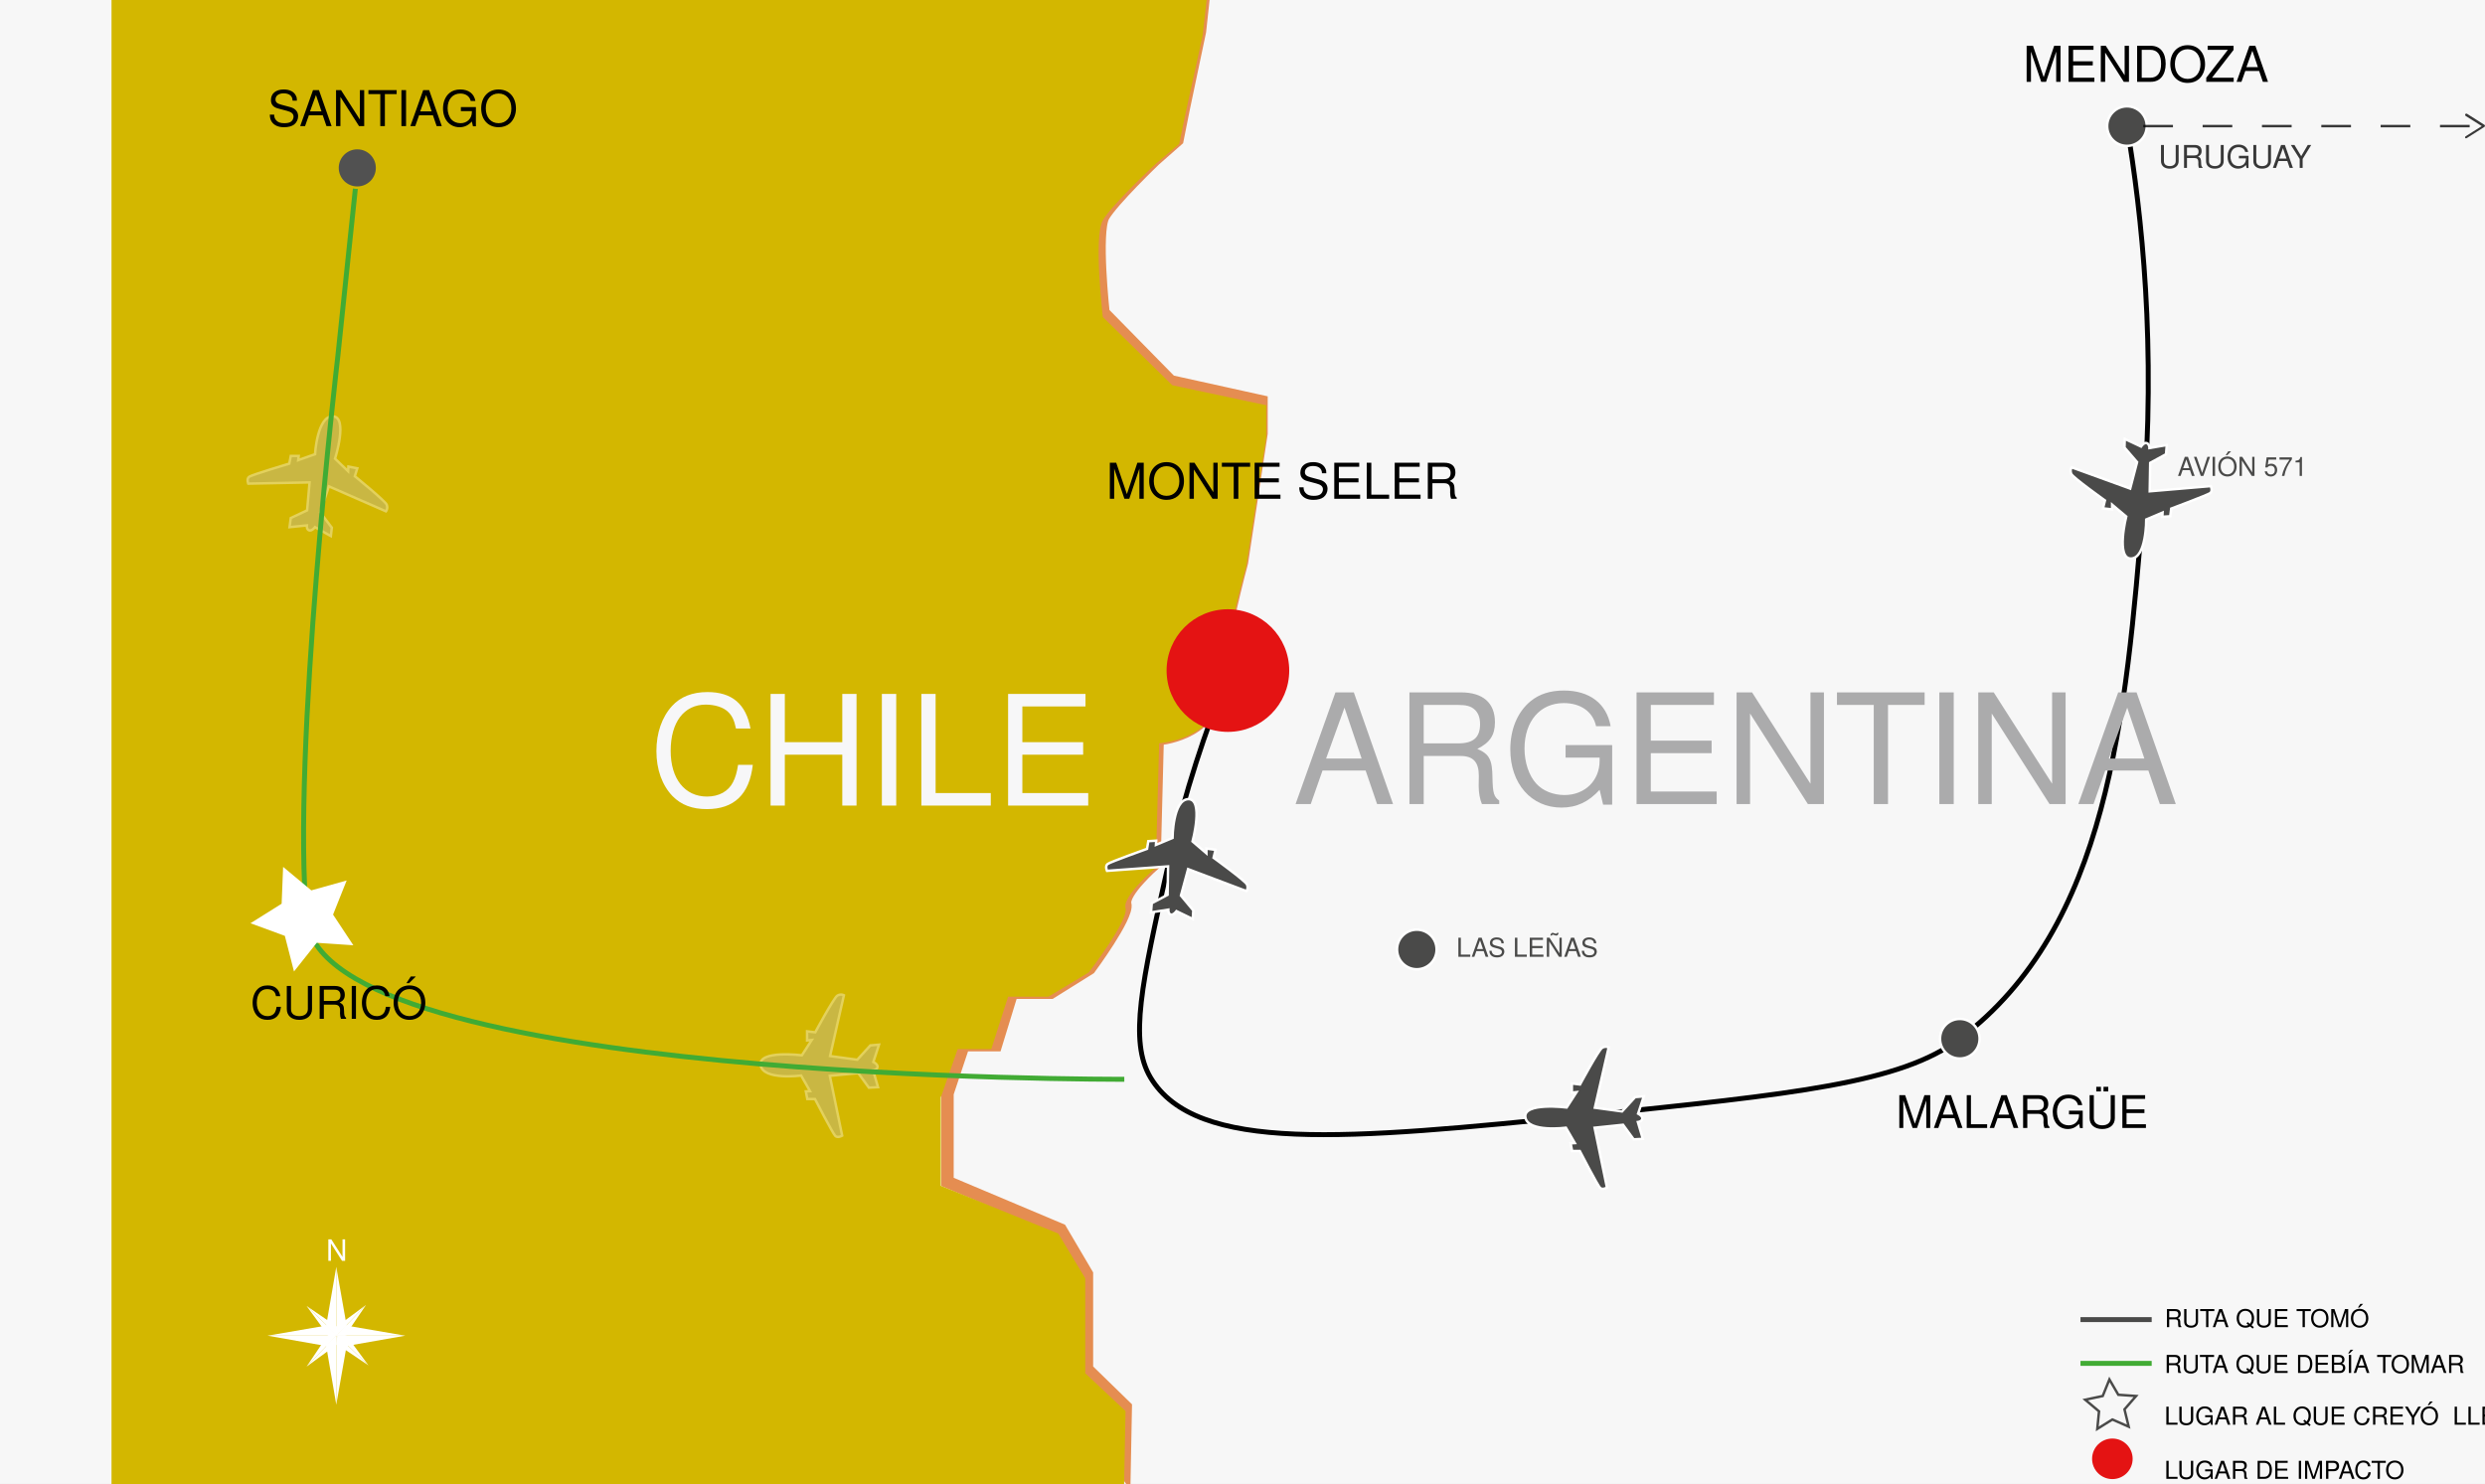
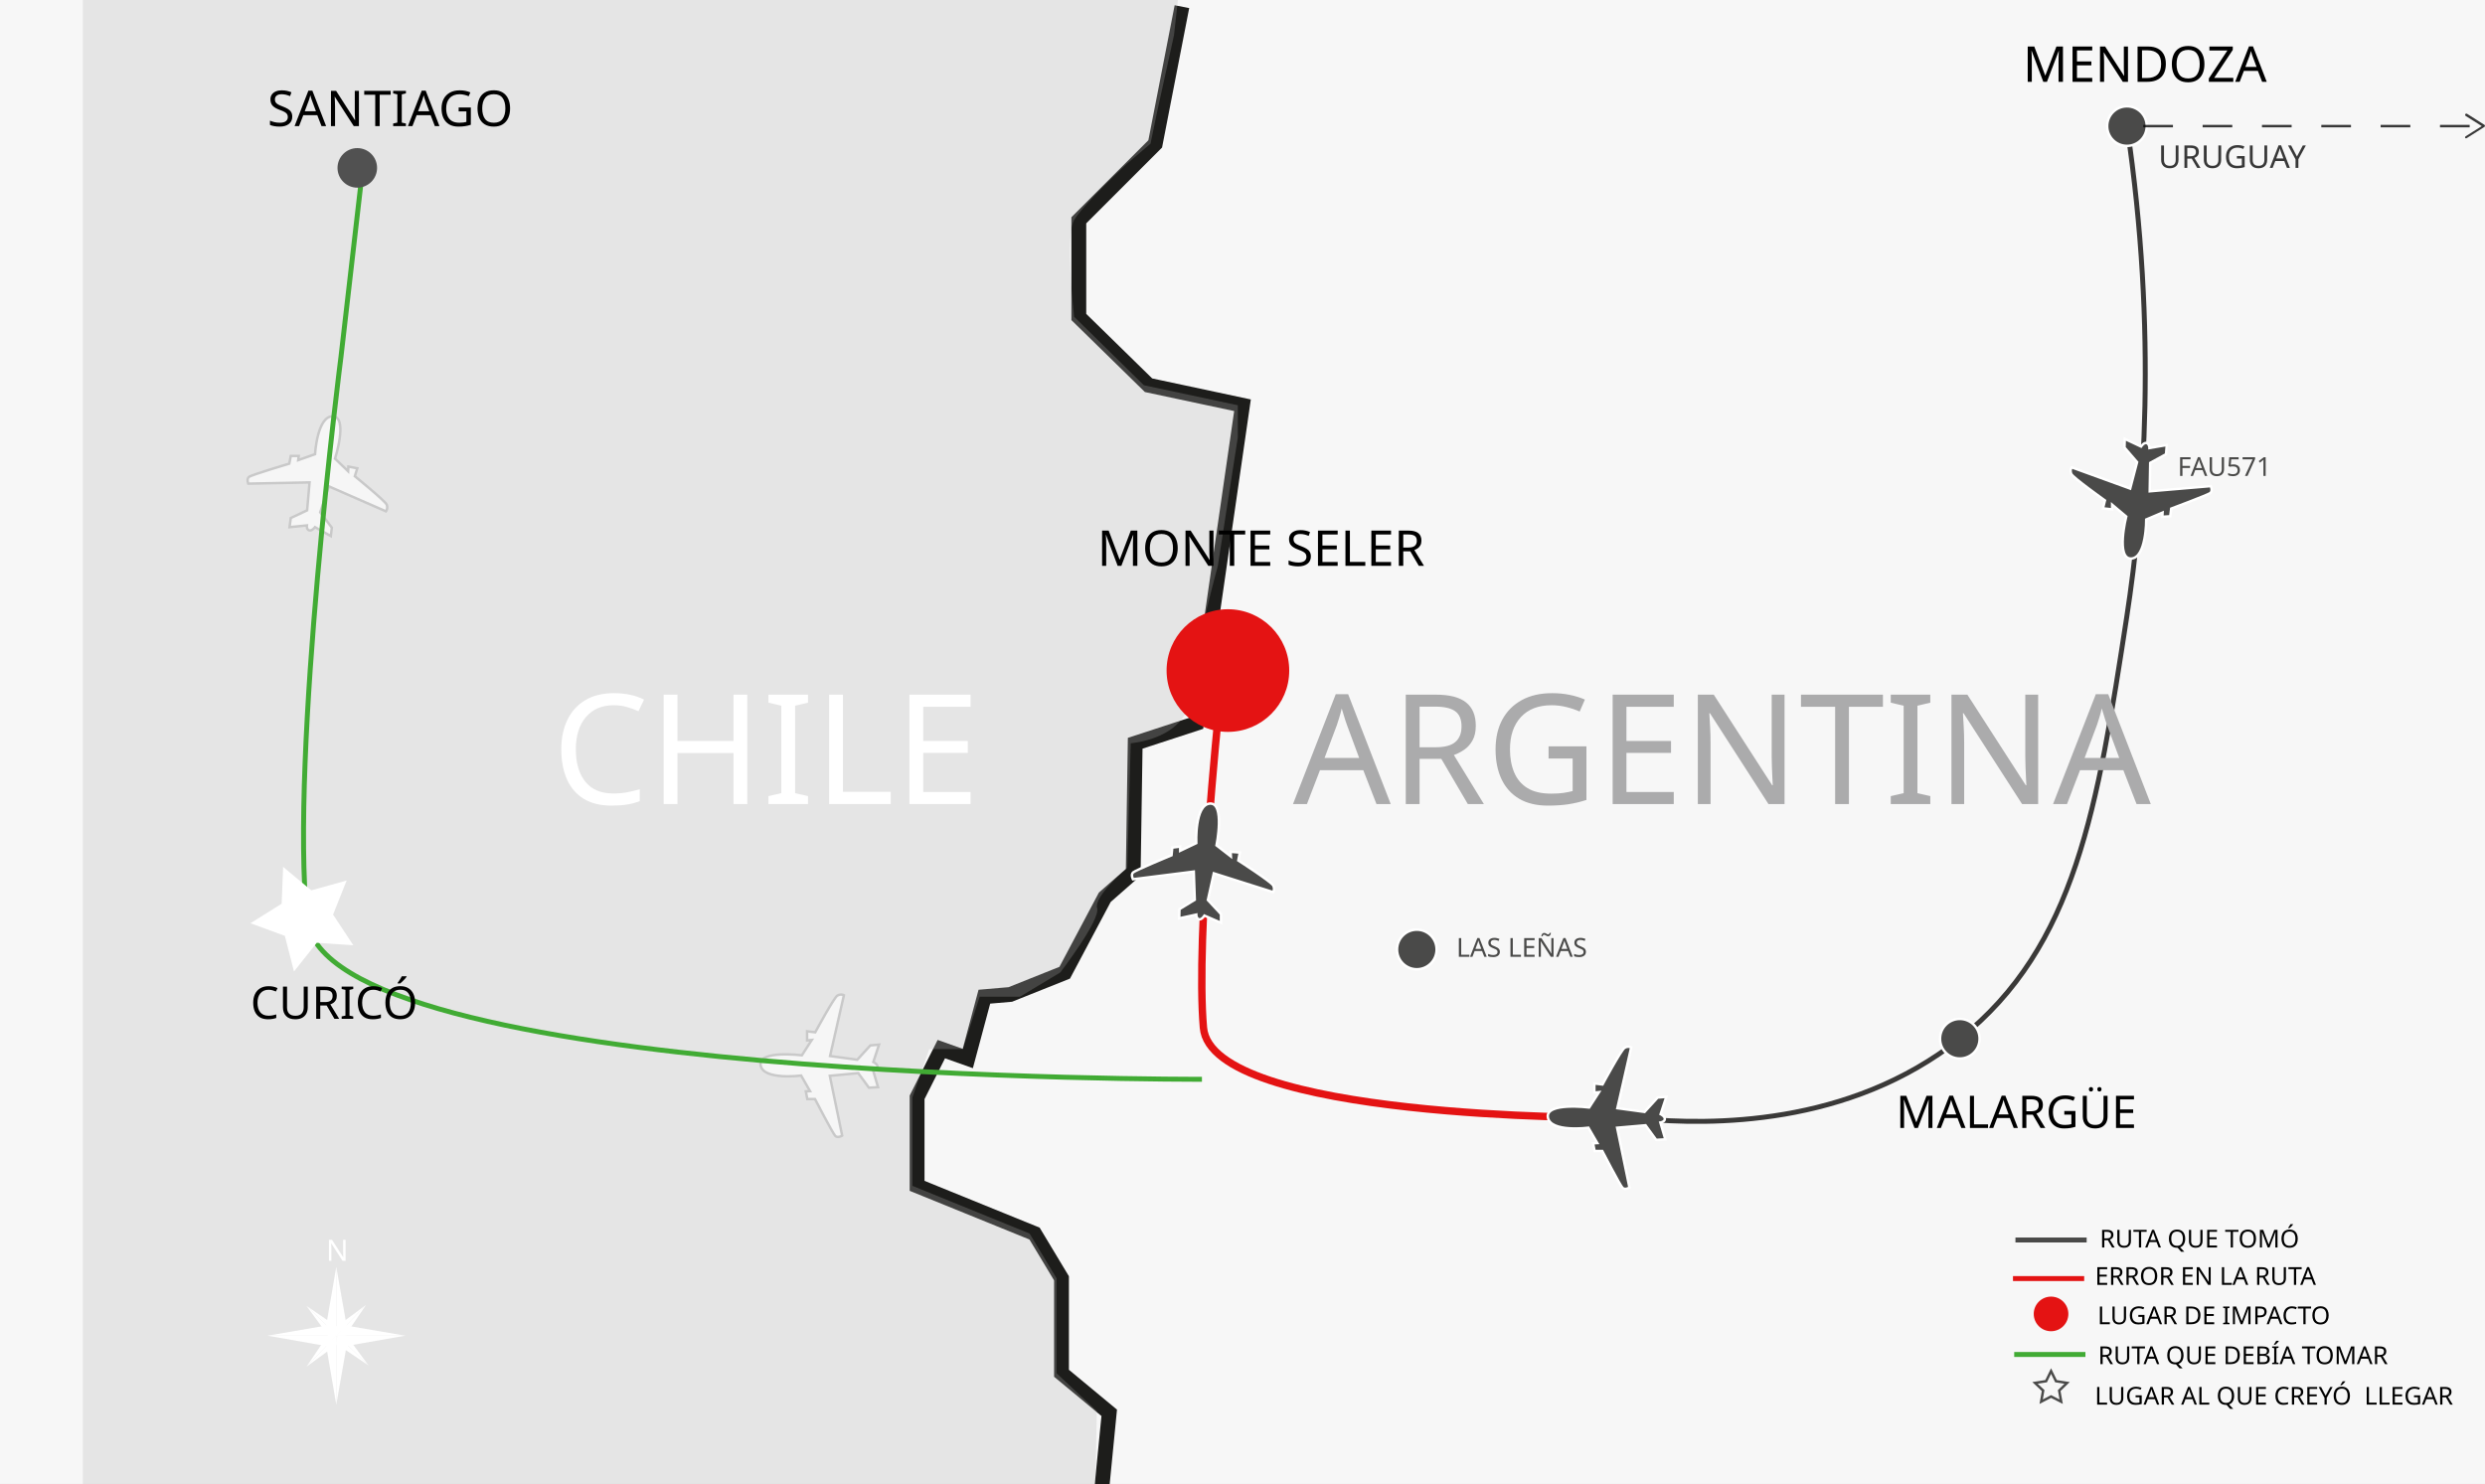
<svg xmlns="http://www.w3.org/2000/svg" version="1.1" x="0px" y="0px" viewBox="0 0 1005 600" style="enable-background:new 0 0 1005 600;" xml:space="preserve">
  <style type="text/css">
	.st0{fill:#F7F7F7;}
- 	.st1{fill:none;stroke:#000000;stroke-width:2;stroke-miterlimit:10;}
- 	.st2{fill:none;stroke:#E58D51;stroke-width:5;stroke-miterlimit:10;}
- 	.st3{fill:#D3B700;}
- 	.st4{font-family:'Helvetica';}
+ 	.st1{fill:none;stroke:#1D1D1B;stroke-width:6;stroke-miterlimit:10;}
+ 	.st2{fill:none;stroke:#3A3938;stroke-width:2;stroke-miterlimit:10;}
+ 	.st3{opacity:0.26;fill:#B2B2B2;}
+ 	.st4{font-family:'HelveticaLTStd-Light';}
	.st5{font-size:19.983px;}
- 	.st6{fill:#F7F7F8;}
- 	.st7{font-size:61.974px;}
- 	.st8{fill:#ABABAC;}
- 	.st9{fill:#E41313;}
- 	.st10{font-size:18.211px;}
- 	.st11{fill:none;stroke:#4A4A49;stroke-width:2;stroke-miterlimit:10;}
- 	.st12{fill:none;stroke:#41AB34;stroke-width:2;stroke-miterlimit:10;}
+ 	.st6{fill:#FFFFFF;}
+ 	.st7{font-family:'HelveticaLTStd-Roman';}
+ 	.st8{font-size:61.974px;}
+ 	.st9{fill:#ABABAC;}
+ 	.st10{font-family:'MyriadPro-Regular';}
+ 	.st11{font-size:18.211px;}
+ 	.st12{fill:none;stroke:#4A4A49;stroke-width:2;stroke-miterlimit:10;}
	.st13{font-size:10px;}
- 	.st14{fill:none;stroke:#4A4A49;stroke-miterlimit:10;}
- 	.st15{fill:#4A4A49;}
- 	.st16{font-size:10.583px;}
- 	.st17{fill:none;}
- 	.st18{fill:#FFFFFF;}
- 	.st19{font-size:11.887px;}
- 	.st20{fill:#4A4A49;stroke:#FFFFFF;stroke-miterlimit:10;}
- 	.st21{opacity:0.36;fill:#B8B8B9;stroke:#FFFFFF;stroke-miterlimit:10;}
- 	.st22{fill:#515151;stroke:#D3B700;stroke-miterlimit:10;}
- 	.st23{opacity:0.77;}
- 	.st24{fill:none;stroke:#000000;stroke-miterlimit:10;stroke-dasharray:12,12;}
- 	.st25{font-size:12.756px;}
+ 	.st14{fill:none;stroke:#E41313;stroke-width:2;stroke-miterlimit:10;}
+ 	.st15{fill:none;stroke:#41AB34;stroke-width:2;stroke-miterlimit:10;}
+ 	.st16{fill:none;stroke:#4A4A49;stroke-miterlimit:10;}
+ 	.st17{fill:#4A4A49;}
+ 	.st18{font-size:10.583px;}
+ 	.st19{fill:#E41313;}
+ 	.st20{fill:none;}
+ 	.st21{font-size:11.887px;}
+ 	.st22{fill:#4A4A49;stroke:#FFFFFF;stroke-miterlimit:10;}
+ 	.st23{opacity:0.64;fill:#FFFFFF;stroke:#B8B8B9;stroke-miterlimit:10;}
+ 	.st24{fill:none;stroke:#E41313;stroke-width:3;stroke-miterlimit:10;}
+ 	.st25{fill:#515151;}
+ 	.st26{opacity:0.77;}
+ 	.st27{fill:none;stroke:#000000;stroke-miterlimit:10;stroke-dasharray:12,12;}
+ 	.st28{font-size:12.756px;}
</style>
  <g id="Capa_1">
    <rect class="st0" width="1005" height="600" />
  </g>
  <g id="Capa_2">
-     <path class="st1" d="M860.2,51c6,35.6,11.9,89.4,6.5,154.2c-7,85-14,169.8-74.1,214.9c-24,18-66.4,22.3-151.1,31   c-97.2,9.9-157.8,15.4-176.2-15.3c-8.8-14.8-3.5-38.3,7-85.3c7-31.2,15.9-56.4,22.9-74" />
-     <path class="st2" d="M473.5,154.2l-27.2-27.7c0,0-3.6-32.5,0-39.1C450,81,467,64.7,467,64.7l9.2-8.1l2.6-13l6.5-30.9L487-3   c-12.2,7.7-26.3,12-38.1,20.4c-2.5,1.8-4.9,0.8-6.2-1.2c-5.9,10-7.4,22.7-10.3,33.6c-5,18.7-13.5,36.8-22.1,54.1   c-9.2,18.4-19.6,36.3-29.6,54.2c-38.1,68-44.7,146.7-49.2,222.9c-2,33.3-5.8,67.1-3.5,100.5c1,15.6,3.7,31.6,10.7,45.7   c6.8,13.7,17.1,23.4,31,29.6c25.9,11.5,57.1,11.6,79,31.3c2.4,2.2,4.4,4.4,6.1,6.8l0.5-25.9l-15.7-15.3v-38.4L429,497.3L383.2,478   v-35.8l6.5-19.5h13.1l6.5-21.2h15.7l15.7-9.8c0,0,15.7-21.2,14.4-26c-1.3-4.9,11.8-16.3,11.8-16.3l1.3-50.4c0,0,22.1-1.6,23.5-19.5   c1.4-17.9,10.6-52.1,10.6-52.1l7.9-52.1v-13L473.5,154.2z" />
-     <path class="st3" d="M455.2,570.7l-16.3-15.3V517l-10.9-18.1l-47.5-19.3v-35.8l6.8-19.5h13.6l6.8-21.2H424l16.3-9.8   c0,0,16.3-21.2,14.9-26c-1.4-4.9,12.2-16.3,12.2-16.3l1.4-50.4c0,0,22.9-1.6,24.3-19.5S504,229,504,229l8.1-52.1v-13l-38-8.1   L446,128.2c0,0-3.8-32.5,0-39.1c3.8-6.5,21.4-22.8,21.4-22.8l9.5-8.1l2.7-13l6.8-30.9l3.6-32.4l-444.9-8v637.3h409.3L455.2,570.7z" />
+     <polyline class="st1" points="478,2.7 467.2,58.2 436.3,89.1 436.3,128.2 464.5,155.8 502.5,163.9 483.9,292.5 459.1,300.6    458.3,352.8 446.8,362.9 430.6,393.4 408.6,402.2 398.1,403.1 391.4,428.1 380.7,424.3 370.9,443.8 370.9,479.6 418.4,498.9    429.3,517 429.3,555.4 448.6,571.4 444.7,611.1  " />
+     <path class="st2" d="M664.1,452.5c27.2,2.5,83.5,3.3,128.5-32.4c47-37.3,55.7-93.9,67.5-170.5c7.1-46.4,12.5-114.9,0.1-198.6" />
+     <path class="st3" d="M443.6,570.7l-16.3-15.3V517l-10.9-18.1L369,479.6v-35.8l6.8-19.5h13.6l6.8-21.2h16.3l16.3-9.8   c0,0,16.3-21.2,14.9-26c-1.4-4.9,12.2-16.3,12.2-16.3l1.4-50.4c0,0,22.9-1.6,24.3-19.5s10.9-52.1,10.9-52.1l8.1-52.1v-13l-38-8.1   l-28.2-27.7c0,0-3.8-32.5,0-39.1c3.8-6.5,21.4-22.8,21.4-22.8l9.5-8.1l2.7-13l6.8-30.9l3.6-32.4l-444.9-8v637.3h409.3L443.6,570.7z   " />
    <g>
      <text transform="matrix(1 0 0 1 108.1692 51.0003)" class="st4 st5">SANTIAGO</text>
    </g>
    <g>
-       <text transform="matrix(1 0 0 1 447.3534 201.7146)" class="st4 st5">MONTE SELER</text>
+       <text transform="matrix(1 0 0 1 443.782 228.8574)" class="st4 st5">MONTE SELER</text>
    </g>
    <g>
-       <text transform="matrix(1 0 0 1 262.5005 325.8151)" class="st6 st4 st7">CHILE</text>
+       <text transform="matrix(1 0 0 1 223.2148 325.1955)" class="st6 st7 st8">CHILE</text>
    </g>
-     <text transform="matrix(1 0 0 1 522.917 325.1959)" class="st8 st4 st7">ARGENTINA</text>
-     <text transform="matrix(1 0 0 1 818.1266 33.0849)" class="st4 st5">MENDOZA</text>
-     <circle class="st9" cx="496.6" cy="271.2" r="24.8" />
+     <text transform="matrix(1 0 0 1 522.917 325.1959)" class="st9 st7 st8">ARGENTINA</text>
    <g>
-       <text transform="matrix(1 0 0 1 766.7748 456.1982)" class="st4 st10">MALARGÜE</text>
+       <text transform="matrix(1 0 0 1 818.1266 33.0849)" class="st4 st5">MENDOZA</text>
    </g>
-     <line class="st11" x1="841.4" y1="533.7" x2="870.2" y2="533.7" />
-     <line class="st12" x1="841.4" y1="551.4" x2="870.2" y2="551.4" />
-     <text transform="matrix(1 0 0 1 875.4323 536.7415)" class="st4 st13">RUTA QUE TOMÓ</text>
-     <text transform="matrix(1 0 0 1 875.3288 598.0974)" class="st4 st13">LUGAR DE IMPACTO</text>
-     <text transform="matrix(1 0 0 1 875.3288 555.2786)" class="st4 st13">RUTA QUE DEBÍA TOMAR</text>
-     <text transform="matrix(1 0 0 1 875.3288 576.2112)" class="st4 st13">LUGAR AL QUE CREYÓ  LLEGAR</text>
-     <polygon class="st14" points="860.9,577 854.3,574.1 848.2,577.9 848.9,570.8 843.3,566.1 850.4,564.6 853.1,557.9 856.7,564.1    863.9,564.6 859.2,570  " />
-     <text transform="matrix(1 0 0 1 880.6582 192.47)" class="st15 st4 st16">AVIÓN 571</text>
-     <circle class="st9" cx="854.3" cy="590" r="8.2" />
-     <line class="st17" x1="1074.6" y1="279" x2="1074.9" y2="278.2" />
-     <line class="st17" x1="1087.7" y1="238.7" x2="1087.7" y2="238.5" />
+     <g>
+       <text transform="matrix(1 0 0 1 766.7748 456.1982)" class="st10 st11">MALARGÜE</text>
+     </g>
+     <line class="st12" x1="815.1" y1="501.5" x2="843.9" y2="501.5" />
+     <text transform="matrix(1 0 0 1 849.176 504.5403)" class="st7 st13">RUTA QUE TOMÓ</text>
+     <g>
+       <line class="st14" x1="814.1" y1="517.1" x2="842.9" y2="517.1" />
+       <text transform="matrix(1 0 0 1 847.2517 519.6476)" class="st7 st13">ERROR EN LA RUTA</text>
+     </g>
+     <g>
+       <line class="st15" x1="814.6" y1="547.8" x2="843.4" y2="547.8" />
+       <text transform="matrix(1 0 0 1 848.5014 551.699)" class="st7 st13">RUTA QUE DEBÍA TOMAR</text>
+     </g>
+     <text transform="matrix(1 0 0 1 847.1755 568.0824)" class="st7 st13">LUGAR AL QUE CREYÓ  LLEGAR</text>
+     <polygon class="st16" points="833.6,566.9 829.5,564.8 825.5,566.9 826.3,562.4 823,559.3 827.5,558.6 829.5,554.5 831.5,558.6    836,559.3 832.8,562.4  " />
+     <text transform="matrix(1 0 0 1 880.6582 192.47)" class="st17 st4 st18">FAU571</text>
+     <g>
+       <text transform="matrix(1 0 0 1 848.2897 535.5629)" class="st7 st13">LUGAR DE IMPACTO</text>
+       <circle class="st19" cx="829.5" cy="531.4" r="7" />
+     </g>
+     <line class="st20" x1="1074.6" y1="279" x2="1074.9" y2="278.2" />
+     <line class="st20" x1="1087.7" y1="238.7" x2="1087.7" y2="238.5" />
    <g>
      <g>
-         <polygon class="st18" points="136,540.2 135.9,536.7 148,527.8    " />
-         <polygon class="st18" points="136,540.2 139.6,540.2 148,527.8    " />
+         <polygon class="st6" points="136,540.2 135.9,536.7 148,527.8    " />
+         <polygon class="st6" points="136,540.2 139.6,540.2 148,527.8    " />
      </g>
      <g>
-         <polygon class="st18" points="136,540.2 136.2,543.8 124,552.7    " />
-         <polygon class="st18" points="136,540.2 132.4,540.2 124,552.7    " />
+         <polygon class="st6" points="136,540.2 136.2,543.8 124,552.7    " />
+         <polygon class="st6" points="136,540.2 132.4,540.2 124,552.7    " />
      </g>
      <g>
-         <polygon class="st18" points="136.5,540.2 132.9,540.4 124,528.2    " />
-         <polygon class="st18" points="136.5,540.2 136.5,536.7 124,528.2    " />
+         <polygon class="st6" points="136.5,540.2 132.9,540.4 124,528.2    " />
+         <polygon class="st6" points="136.5,540.2 136.5,536.7 124,528.2    " />
      </g>
      <g>
-         <polygon class="st18" points="136.5,540.2 140.1,540.1 149,552.2    " />
-         <polygon class="st18" points="136.5,540.2 136.5,543.8 149,552.2    " />
+         <polygon class="st6" points="136.5,540.2 140.1,540.1 149,552.2    " />
+         <polygon class="st6" points="136.5,540.2 136.5,543.8 149,552.2    " />
      </g>
      <g>
-         <polygon class="st18" points="136,540.2 131.9,536.2 136,512.4    " />
-         <polygon class="st18" points="136,540.2 140.2,536.2 136,512.4    " />
+         <polygon class="st6" points="136,540.2 131.9,536.2 136,512.4    " />
+         <polygon class="st6" points="136,540.2 140.2,536.2 136,512.4    " />
      </g>
      <g>
-         <polygon class="st18" points="136,540.2 140.2,544.2 136,568.1    " />
-         <polygon class="st18" points="136,540.2 131.9,544.2 136,568.1    " />
+         <polygon class="st6" points="136,540.2 140.2,544.2 136,568.1    " />
+         <polygon class="st6" points="136,540.2 131.9,544.2 136,568.1    " />
      </g>
      <g>
-         <polygon class="st18" points="136,540.2 132,544.4 108.2,540.2    " />
-         <polygon class="st18" points="136,540.2 132,536.1 108.2,540.2    " />
+         <polygon class="st6" points="136,540.2 132,544.4 108.2,540.2    " />
+         <polygon class="st6" points="136,540.2 132,536.1 108.2,540.2    " />
      </g>
      <g>
-         <polygon class="st18" points="136,540.2 140,536.1 163.9,540.2    " />
-         <polygon class="st18" points="136,540.2 140,544.4 163.9,540.2    " />
+         <polygon class="st6" points="136,540.2 140,536.1 163.9,540.2    " />
+         <polygon class="st6" points="136,540.2 140,544.4 163.9,540.2    " />
      </g>
    </g>
    <g>
-       <text transform="matrix(1 0 0 1 131.8815 509.9145)" class="st18 st4 st19">N</text>
+       <text transform="matrix(1 0 0 1 131.8815 509.9145)" class="st6 st10 st21">N</text>
    </g>
-     <path class="st20" d="M869.4,198.7l24.7-2.1c0,0,0.9,1.9-0.2,2.8c-1.1,0.8-15.8,6.3-15.8,6.3l-0.4,3.1l-3.2,0.2l0.1-1.7l-6.6,2.8   c0,0,0.1,15.5-6.1,15.8c-6.3,0.2-2-17-2-17l-5.7-4.8l0,1.9l-3.7-0.4l0.8-3.2c0,0-12.9-9.2-13.6-10.7c-0.7-1.5,0.1-2.7,0.1-2.7   l23.7,8.6l2.8-10.7l-5.1-5.9l0.1-3.5l6.6,3.1c0,0,1.2-1.8,2.3-1.4s1.1,2,1.1,2l7-1.2l-0.3,3.7l-6.4,3.5L869.4,198.7z" />
-     <path class="st20" d="M644.9,456.1l5,24.2c0,0-1.8,1.1-2.8,0.1c-1-1-8.2-14.9-8.2-14.9l-3.1,0l-0.6-3.1l1.7-0.1l-3.6-6.2   c0,0-15.4,2-16.4-4.2c-1-6.2,16.7-4,16.7-4l4-6.2l-1.9,0.2l0-3.7l3.3,0.4c0,0,7.5-13.9,8.9-14.8c1.4-0.9,2.7-0.2,2.7-0.2L645,448   l11,1.5l5.3-5.8l3.5-0.3l-2.3,7c0,0,1.9,0.9,1.7,2.1c-0.2,1.1-1.8,1.3-1.8,1.3l2,6.8l-3.7,0.2l-4.3-5.9L644.9,456.1z" />
-     <path class="st21" d="M335.6,435.1l5,24.2c0,0-1.8,1.1-2.8,0.1c-1-1-8.2-14.9-8.2-14.9l-3.1,0l-0.6-3.1l1.7-0.1L324,435   c0,0-15.4,2-16.4-4.2c-1-6.2,16.7-4,16.7-4l4-6.2l-1.9,0.2l0-3.7l3.3,0.4c0,0,7.5-13.9,8.9-14.8c1.4-0.9,2.7-0.2,2.7-0.2l-5.6,24.6   l11,1.5l5.3-5.8l3.5-0.3l-2.3,7c0,0,1.9,0.9,1.7,2.1c-0.2,1.1-1.8,1.3-1.8,1.3l2,6.8l-3.7,0.2l-4.3-5.9L335.6,435.1z" />
-     <path class="st21" d="M125.2,195.1l-24.8,0.5c0,0-0.8-2,0.4-2.8s16.2-5.3,16.2-5.3l0.6-3.1l3.2,0l-0.2,1.7l6.8-2.4   c0,0,0.9-15.5,7.2-15.3c6.3,0.2,0.9,17.1,0.9,17.1l5.3,5.1l0.1-1.9l3.6,0.7l-1,3.2c0,0,12.3,10,12.9,11.5c0.6,1.6-0.3,2.7-0.3,2.7   L133,196.7l-3.5,10.5l4.7,6.2l-0.4,3.4l-6.4-3.6c0,0-1.3,1.7-2.4,1.3c-1.1-0.4-0.9-2-0.9-2l-7,0.7l0.5-3.7l6.6-3.1L125.2,195.1z" />
-     <path class="st20" d="M472.4,350.4l-24.7,1.8c0,0-0.9-2,0.3-2.8c1.1-0.8,15.9-6.1,15.9-6.1l0.5-3.1l3.2-0.2l-0.1,1.7l6.7-2.8   c0,0,0.1-15.5,6.4-15.7c6.3-0.1,1.7,17.1,1.7,17.1l5.6,4.8l0-1.9l3.7,0.5l-0.8,3.2c0,0,12.8,9.3,13.5,10.8c0.7,1.5-0.2,2.7-0.2,2.7   l-23.6-8.9l-2.9,10.7l5,6l-0.2,3.5l-6.6-3.2c0,0-1.2,1.7-2.3,1.4c-1.1-0.3-1-2-1-2l-7,1.1l0.3-3.7l6.4-3.4L472.4,350.4z" />
-     <circle class="st20" cx="573" cy="384" r="8" />
-     <circle class="st20" cx="792.6" cy="420.1" r="8" />
-     <circle class="st20" cx="860.2" cy="51" r="8" />
-     <path class="st12" d="M454.7,436.5c0,0-324.2,1.3-330.6-64.7c-6.4-66,12.5-227.5,12.5-227.5l8-76.4" />
-     <polygon class="st18" points="142.9,382.3 128.1,381.3 118.9,392.9 115.2,378.5 101.3,373.4 113.9,365.5 114.5,350.6 125.9,360.1    140.2,356.1 134.7,369.9  " />
-     <circle class="st22" cx="144.5" cy="67.9" r="8" />
+     <path class="st22" d="M869.4,198.7l24.7-2.1c0,0,0.9,1.9-0.2,2.8c-1.1,0.8-15.8,6.3-15.8,6.3l-0.4,3.1l-3.2,0.2l0.1-1.7l-6.6,2.8   c0,0,0.1,15.5-6.1,15.8c-6.3,0.2-2-17-2-17l-5.7-4.8l0,1.9l-3.7-0.4l0.8-3.2c0,0-12.9-9.2-13.6-10.7c-0.7-1.5,0.1-2.7,0.1-2.7   l23.7,8.6l2.8-10.7l-5.1-5.9l0.1-3.5l6.6,3.1c0,0,1.2-1.8,2.3-1.4s1.1,2,1.1,2l7-1.2l-0.3,3.7l-6.4,3.5L869.4,198.7z" />
+     <path class="st23" d="M335.6,435.1l5,24.2c0,0-1.8,1.1-2.8,0.1c-1-1-8.2-14.9-8.2-14.9l-3.1,0l-0.6-3.1l1.7-0.1L324,435   c0,0-15.4,2-16.4-4.2c-1-6.2,16.7-4,16.7-4l4-6.2l-1.9,0.2l0-3.7l3.3,0.4c0,0,7.5-13.9,8.9-14.8c1.4-0.9,2.7-0.2,2.7-0.2l-5.6,24.6   l11,1.5l5.3-5.8l3.5-0.3l-2.3,7c0,0,1.9,0.9,1.7,2.1c-0.2,1.1-1.8,1.3-1.8,1.3l2,6.8l-3.7,0.2l-4.3-5.9L335.6,435.1z" />
+     <path class="st23" d="M125.2,195.1l-24.8,0.5c0,0-0.8-2,0.4-2.8s16.2-5.3,16.2-5.3l0.6-3.1l3.2,0l-0.2,1.7l6.8-2.4   c0,0,0.9-15.5,7.2-15.3c6.3,0.2,0.9,17.1,0.9,17.1l5.3,5.1l0.1-1.9l3.6,0.7l-1,3.2c0,0,12.3,10,12.9,11.5c0.6,1.6-0.3,2.7-0.3,2.7   L133,196.7l-3.5,10.5l4.7,6.2l-0.4,3.4l-6.4-3.6c0,0-1.3,1.7-2.4,1.3c-1.1-0.4-0.9-2-0.9-2l-7,0.7l0.5-3.7l6.6-3.1L125.2,195.1z" />
+     <circle class="st22" cx="573" cy="384" r="8" />
+     <circle class="st22" cx="792.6" cy="420.1" r="8" />
+     <circle class="st22" cx="860.2" cy="51" r="8" />
+     <path class="st15" d="M486.1,436.5c0,0-354.9,1.3-361.9-64.7s13.7-227.5,13.7-227.5l8.8-76.4" />
+     <path class="st24" d="M649.9,452c0,0-160,0.7-163.2-36.4s6.2-128,6.2-128" />
+     <polygon class="st6" points="142.9,382.3 128.1,381.3 118.9,392.9 115.2,378.5 101.3,373.4 113.9,365.5 114.5,350.6 125.9,360.1    140.2,356.1 134.7,369.9  " />
+     <circle class="st25" cx="144.5" cy="67.9" r="8" />
    <g>
-       <text transform="matrix(1 0 0 1 101.2925 412.0439)" class="st4 st10">CURICÓ</text>
+       <text transform="matrix(1 0 0 1 101.2925 412.0439)" class="st10 st11">CURICÓ</text>
    </g>
-     <g class="st23">
-       <line class="st15" x1="866.8" y1="51" x2="1005" y2="51" />
+     <g class="st26">
+       <line class="st17" x1="866.8" y1="51" x2="1005" y2="51" />
      <g>
-         <line class="st24" x1="866.8" y1="51" x2="1003.8" y2="51" />
+         <line class="st27" x1="866.8" y1="51" x2="1003.8" y2="51" />
        <g>
          <path d="M997,55.8c-0.1-0.2-0.1-0.5,0.2-0.7l6.5-4.1l-6.5-4.1c-0.2-0.1-0.3-0.5-0.2-0.7s0.5-0.3,0.7-0.2l7.1,4.5      c0.1,0.1,0.2,0.3,0.2,0.4s-0.1,0.3-0.2,0.4l-7.1,4.5c-0.1,0.1-0.2,0.1-0.3,0.1C997.2,56,997.1,55.9,997,55.8z" />
        </g>
      </g>
    </g>
-     <g class="st23">
-       <text transform="matrix(1 0 0 1 872.8848 67.9237)" class="st4 st25">URUGUAY</text>
+     <g class="st26">
+       <text transform="matrix(1 0 0 1 872.8848 67.9237)" class="st10 st28">URUGUAY</text>
    </g>
    <g>
-       <text transform="matrix(1 0 0 1 588.9702 386.9668)" class="st15 st4 st16">LAS LEÑAS</text>
+       <text transform="matrix(1 0 0 1 588.9702 386.9668)" class="st17 st10 st18">LAS LEÑAS</text>
    </g>
+     <circle class="st19" cx="496.6" cy="271.2" r="24.8" />
+     <path class="st22" d="M654,456.1l5,24.2c0,0-1.8,1.1-2.8,0.1c-1-1-8.2-14.9-8.2-14.9l-3.1,0l-0.6-3.1l1.7-0.1l-3.6-6.2   c0,0-15.4,2-16.4-4.2c-1-6.2,16.7-4,16.7-4l4-6.2l-1.9,0.2l0-3.7l3.3,0.4c0,0,7.5-13.9,8.9-14.8c1.4-0.9,2.7-0.2,2.7-0.2l-5.6,24.6   l11,1.5l5.3-5.8l3.5-0.3l-2.3,7c0,0,1.9,0.9,1.7,2.1c-0.2,1.1-1.8,1.3-1.8,1.3l2,6.8l-3.7,0.2l-4.3-5.9L654,456.1z" />
+     <path class="st22" d="M482.8,352.5l-24.6,3.1c0,0-1-1.9,0.1-2.8c1.1-0.9,15.5-6.9,15.5-6.9l0.3-3.1l3.2-0.4l0,1.7l6.5-3.1   c0,0-0.7-15.5,5.5-16s2.7,16.9,2.7,16.9l5.8,4.5l-0.1-1.9l3.7,0.3l-0.6,3.2c0,0,13.3,8.6,14.1,10.1s0,2.7,0,2.7l-24-7.6l-2.4,10.8   l5.3,5.7l0,3.5l-6.7-2.9c0,0-1.1,1.8-2.2,1.5s-1.1-1.9-1.1-1.9l-6.9,1.5l0.1-3.7l6.2-3.8L482.8,352.5z" />
  </g>
</svg>
